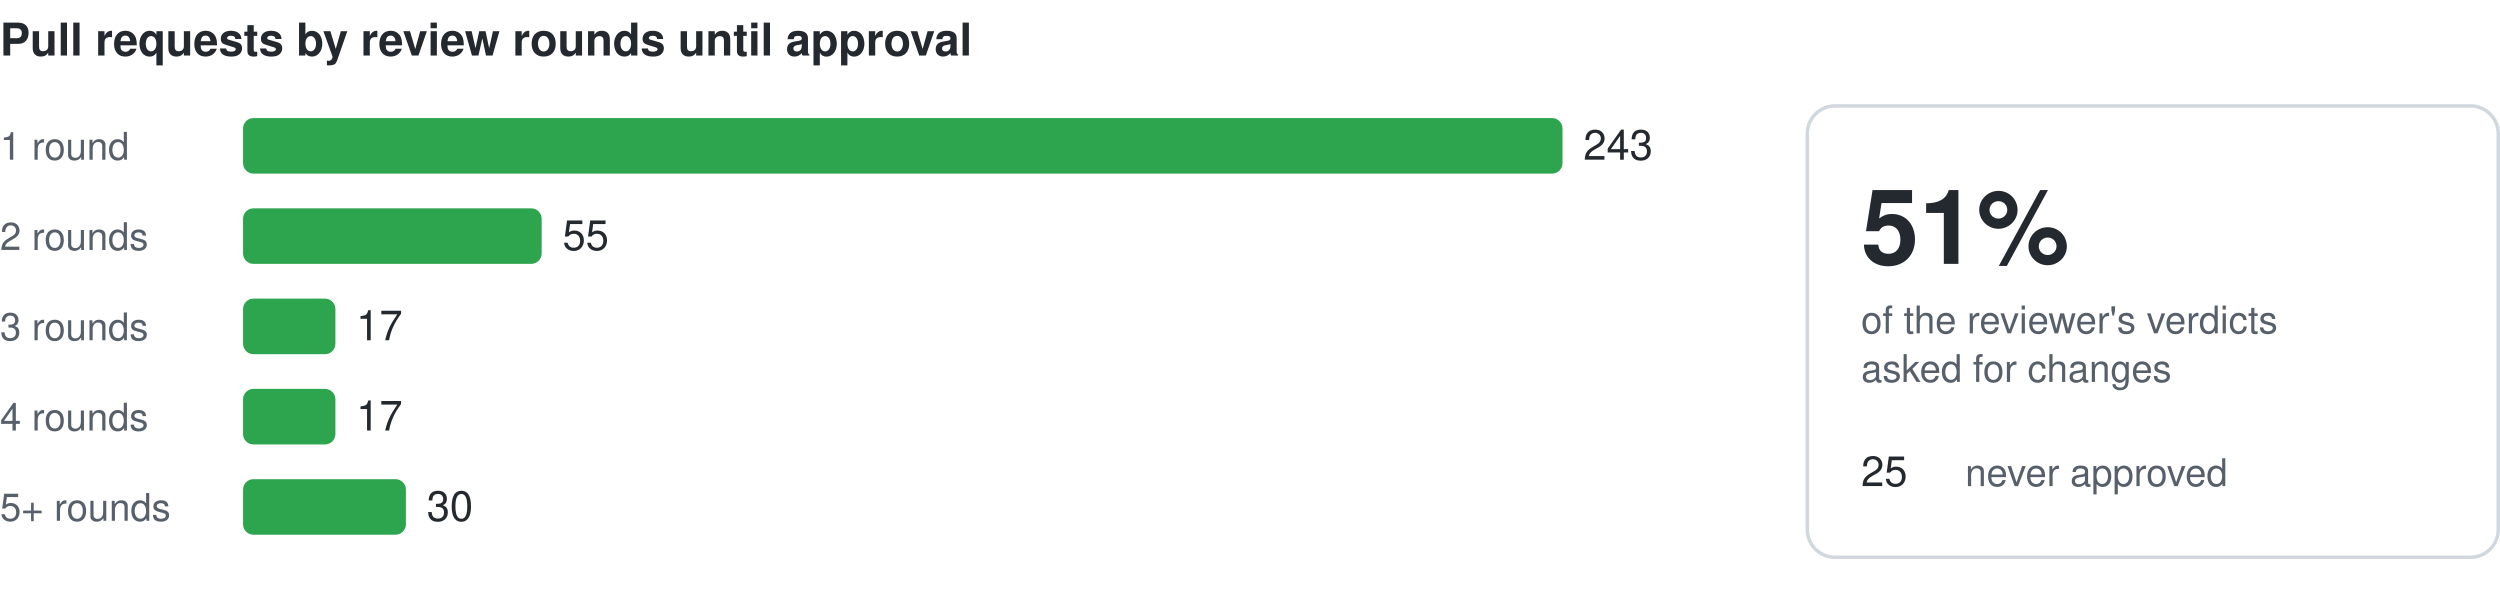
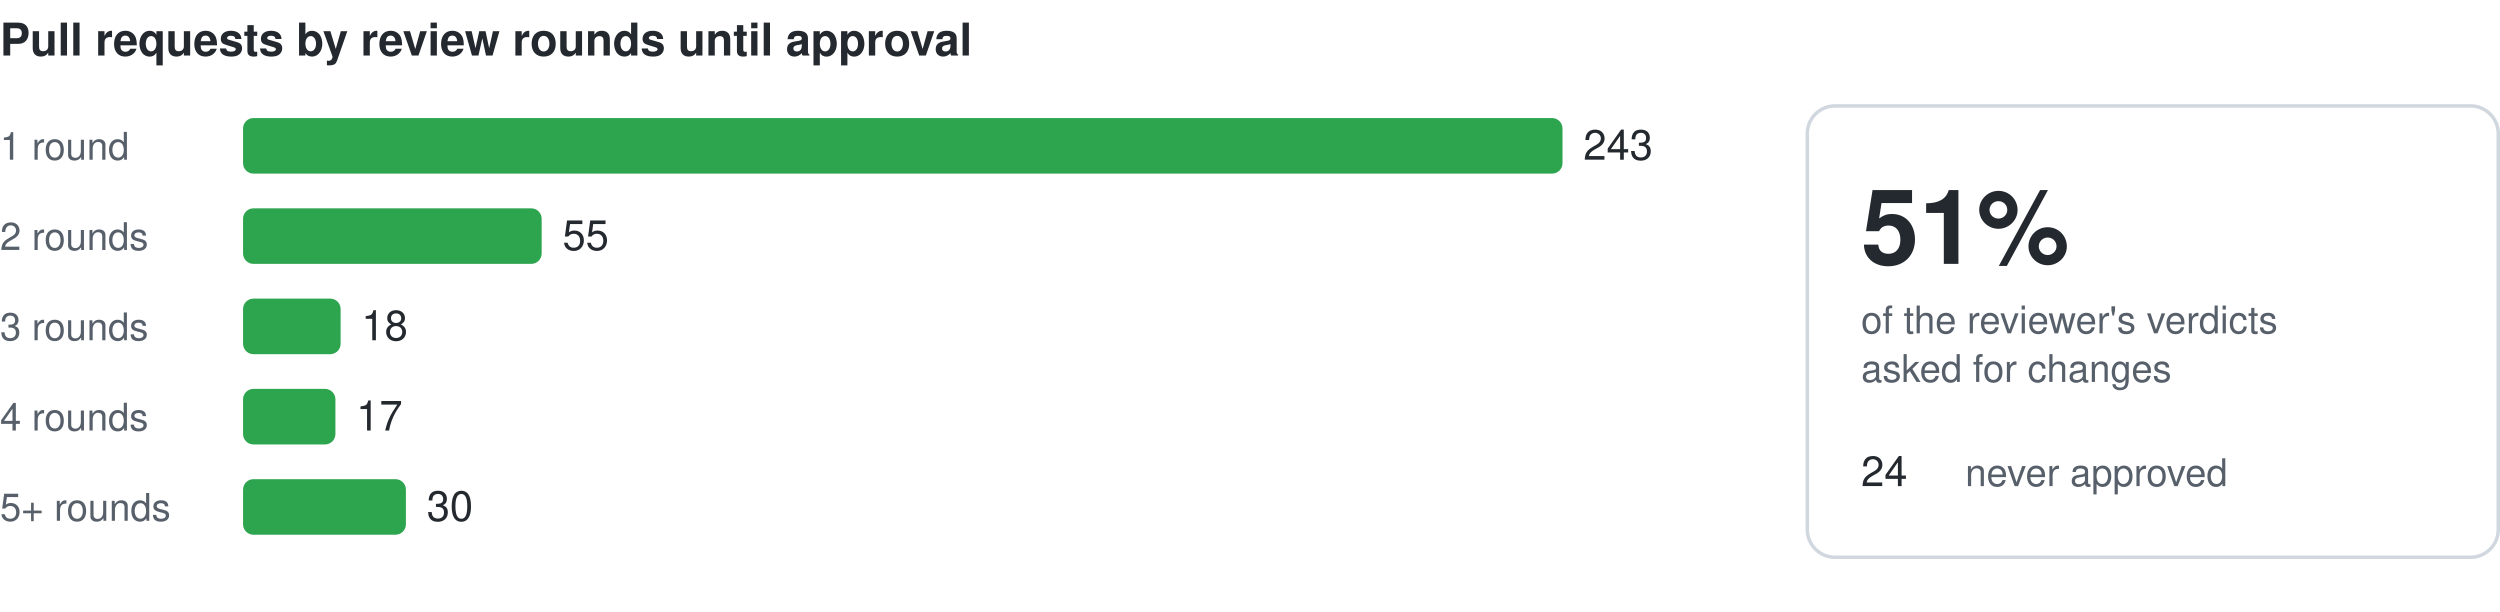
<svg xmlns="http://www.w3.org/2000/svg" width="720" height="176" viewBox="0 0 720 176" role="img" aria-label="Pull requests by review rounds until approval">
  <style>text{font:11px -apple-system,Segoe UI,Helvetica,Arial,sans-serif;fill:#57606a}.t{font-size:13px;font-weight:600;fill:#24292f}.v{font-size:12px;fill:#24292f}.b{fill:#2da44e}.big{font-size:30px;font-weight:600;fill:#24292f}.card{fill:none;stroke:#d0d7de}@media (prefers-color-scheme:dark){text{fill:#8b949e}.t{fill:#e6edf3}.v{fill:#e6edf3}.b{fill:#3fb950}.big{fill:#e6edf3}.card{stroke:#30363d}}</style>
  <text class="t" x="0" y="16">Pull requests by review rounds until approval</text>
  <g data-q="r1">
    <text x="0" y="46">1 round</text>
    <rect class="b" x="70" y="34" width="380.0" height="16" rx="3" />
    <text class="v" x="456.0" y="46">243</text>
  </g>
  <g data-q="r2">
    <text x="0" y="72">2 rounds</text>
    <rect class="b" x="70" y="60" width="86.0" height="16" rx="3" />
    <text class="v" x="162.0" y="72">55</text>
  </g>
  <g data-q="r3">
    <text x="0" y="98">3 rounds</text>
-     <rect class="b" x="70" y="86" width="26.6" height="16" rx="3" />
-     <text class="v" x="102.6" y="98">17</text>
+     <rect class="b" x="70" y="86" width="28.1" height="16" rx="3" />
+     <text class="v" x="104.1" y="98">18</text>
  </g>
  <g data-q="r4">
    <text x="0" y="124">4 rounds</text>
    <rect class="b" x="70" y="112" width="26.6" height="16" rx="3" />
    <text class="v" x="102.6" y="124">17</text>
  </g>
  <g data-q="r5plus">
    <text x="0" y="150">5+ rounds</text>
    <rect class="b" x="70" y="138" width="46.9" height="16" rx="3" />
    <text class="v" x="122.9" y="150">30</text>
  </g>
  <rect class="card" x="520.5" y="30.5" width="199" height="130" rx="8" />
  <g data-q="changes_pct">
    <text class="big" x="536" y="76">51%</text>
    <text x="536" y="96">of the reviewer's verdicts</text>
    <text x="536" y="110">asked for changes</text>
  </g>
  <g data-q="never">
-     <text class="v" x="536" y="140">25</text>
+     <text class="v" x="536" y="140">24</text>
    <text x="566" y="140">never approved</text>
  </g>
</svg>
